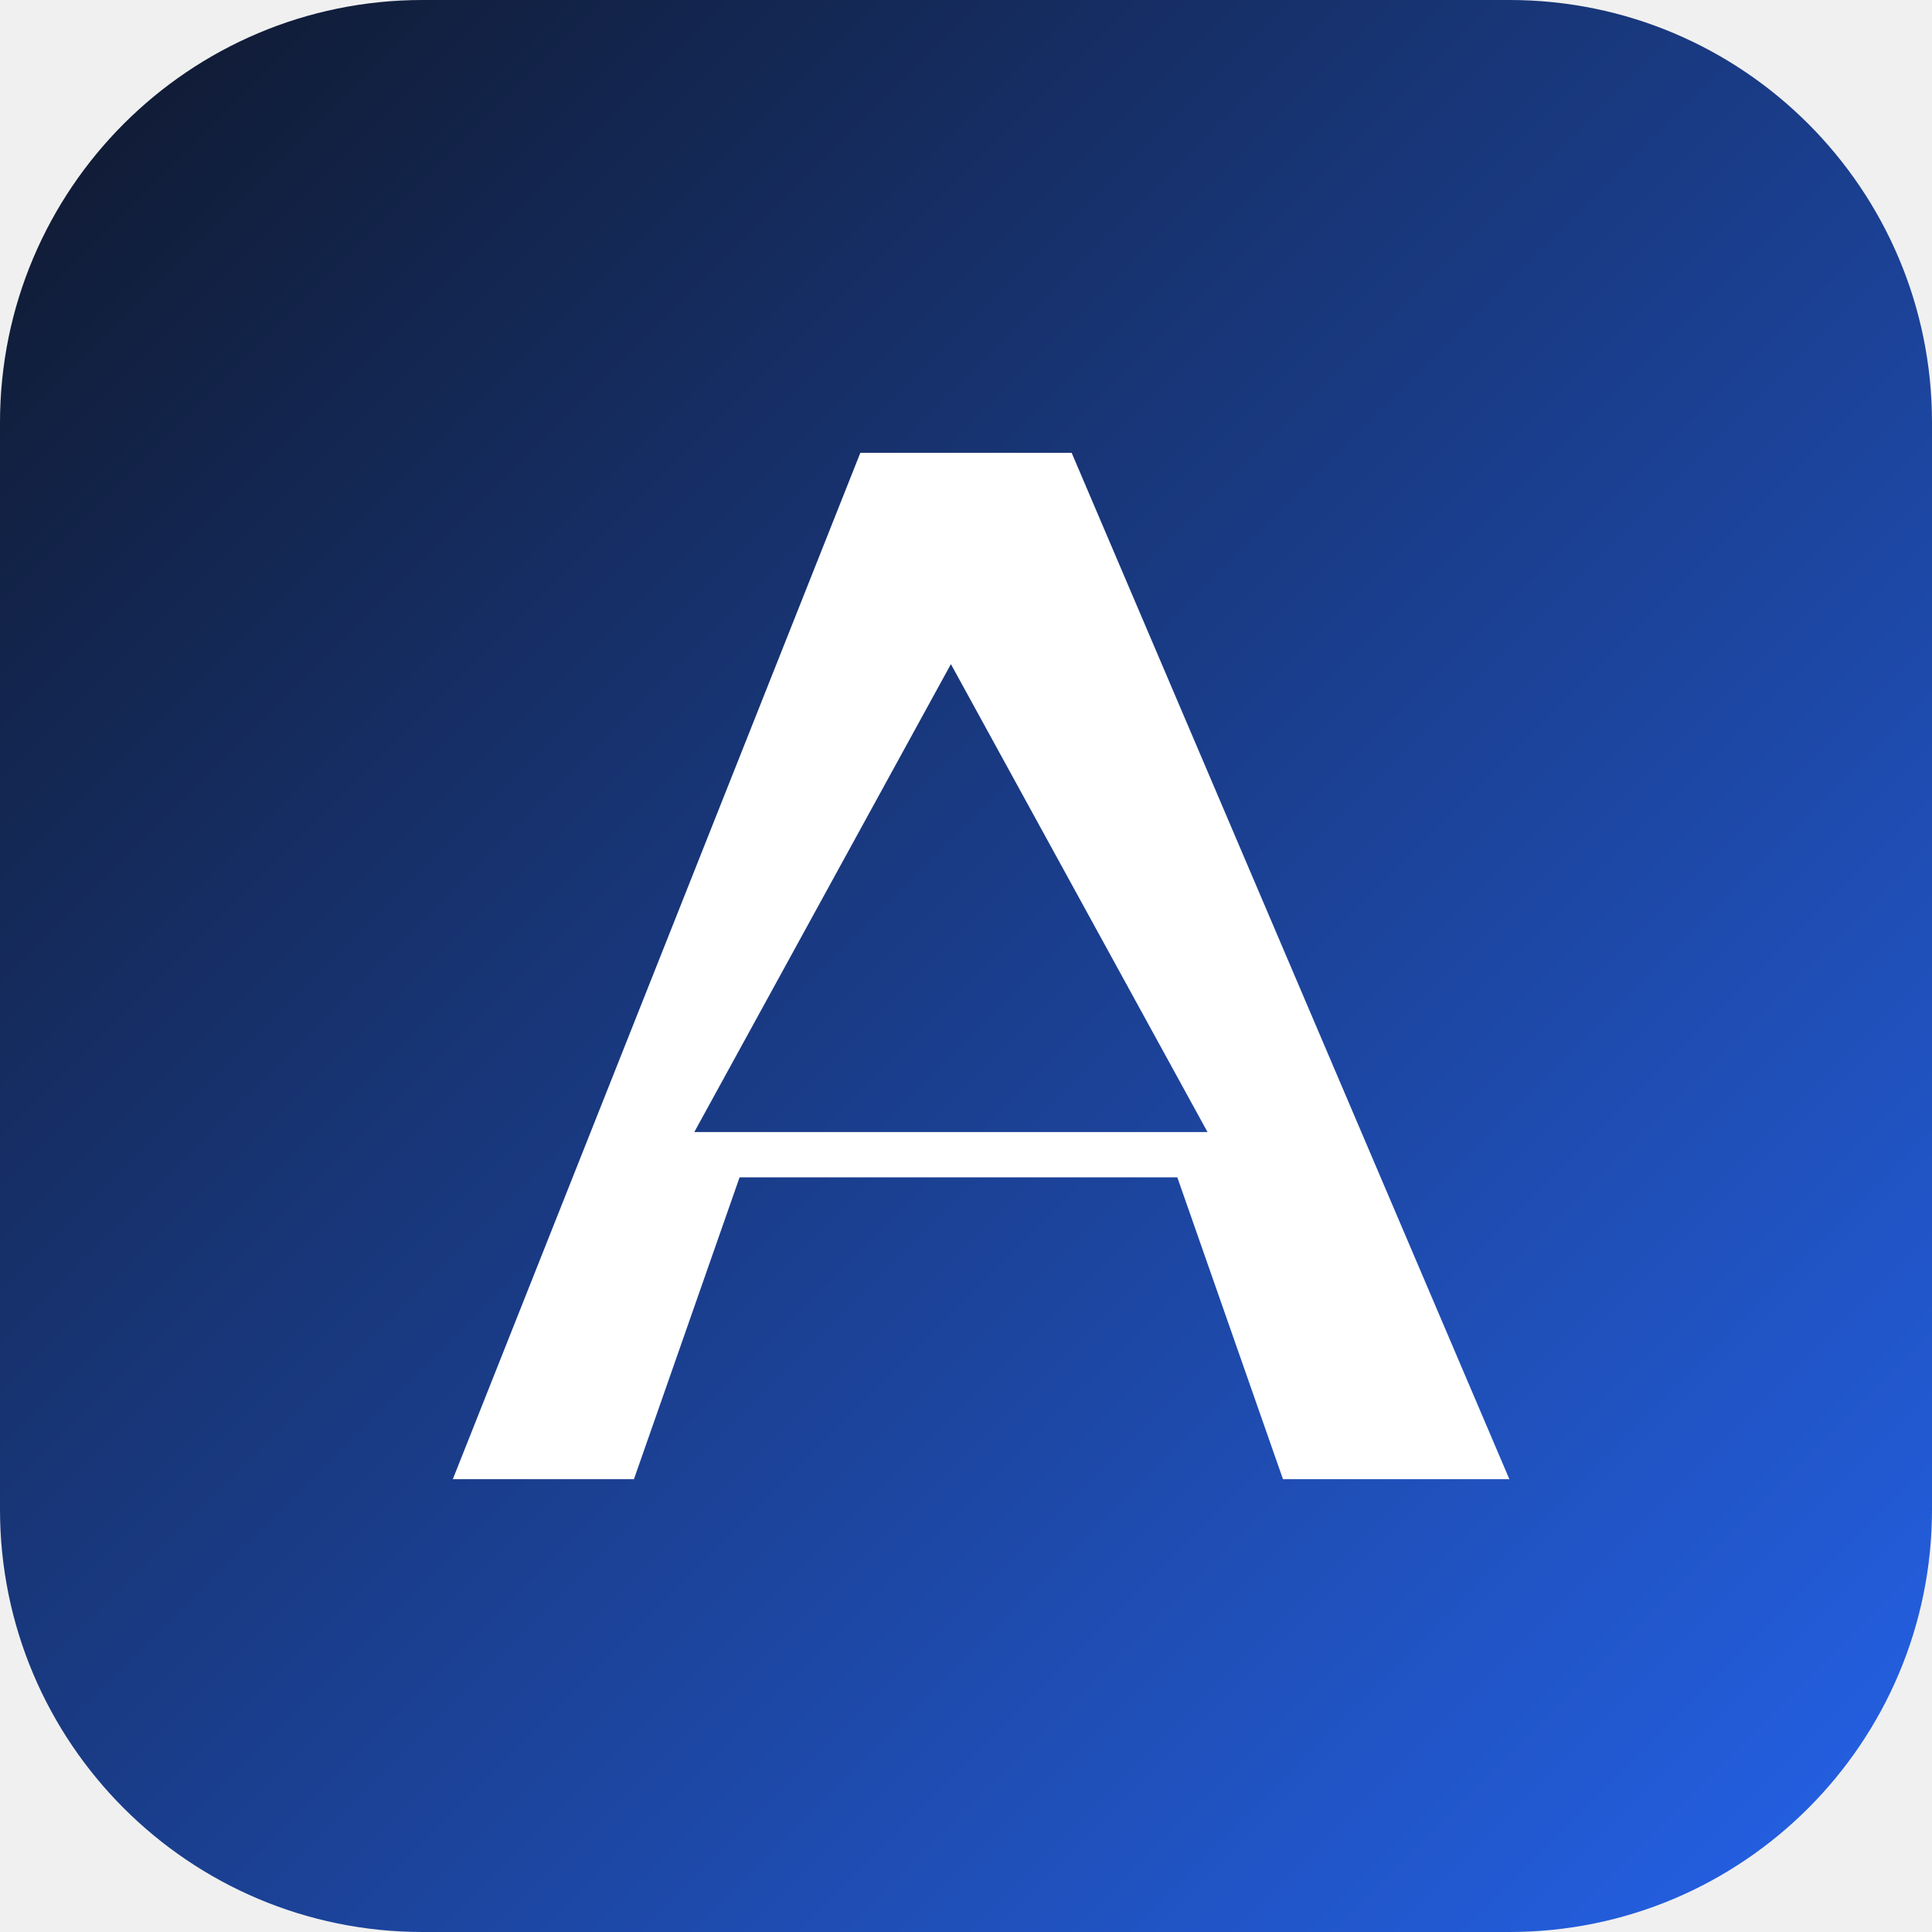
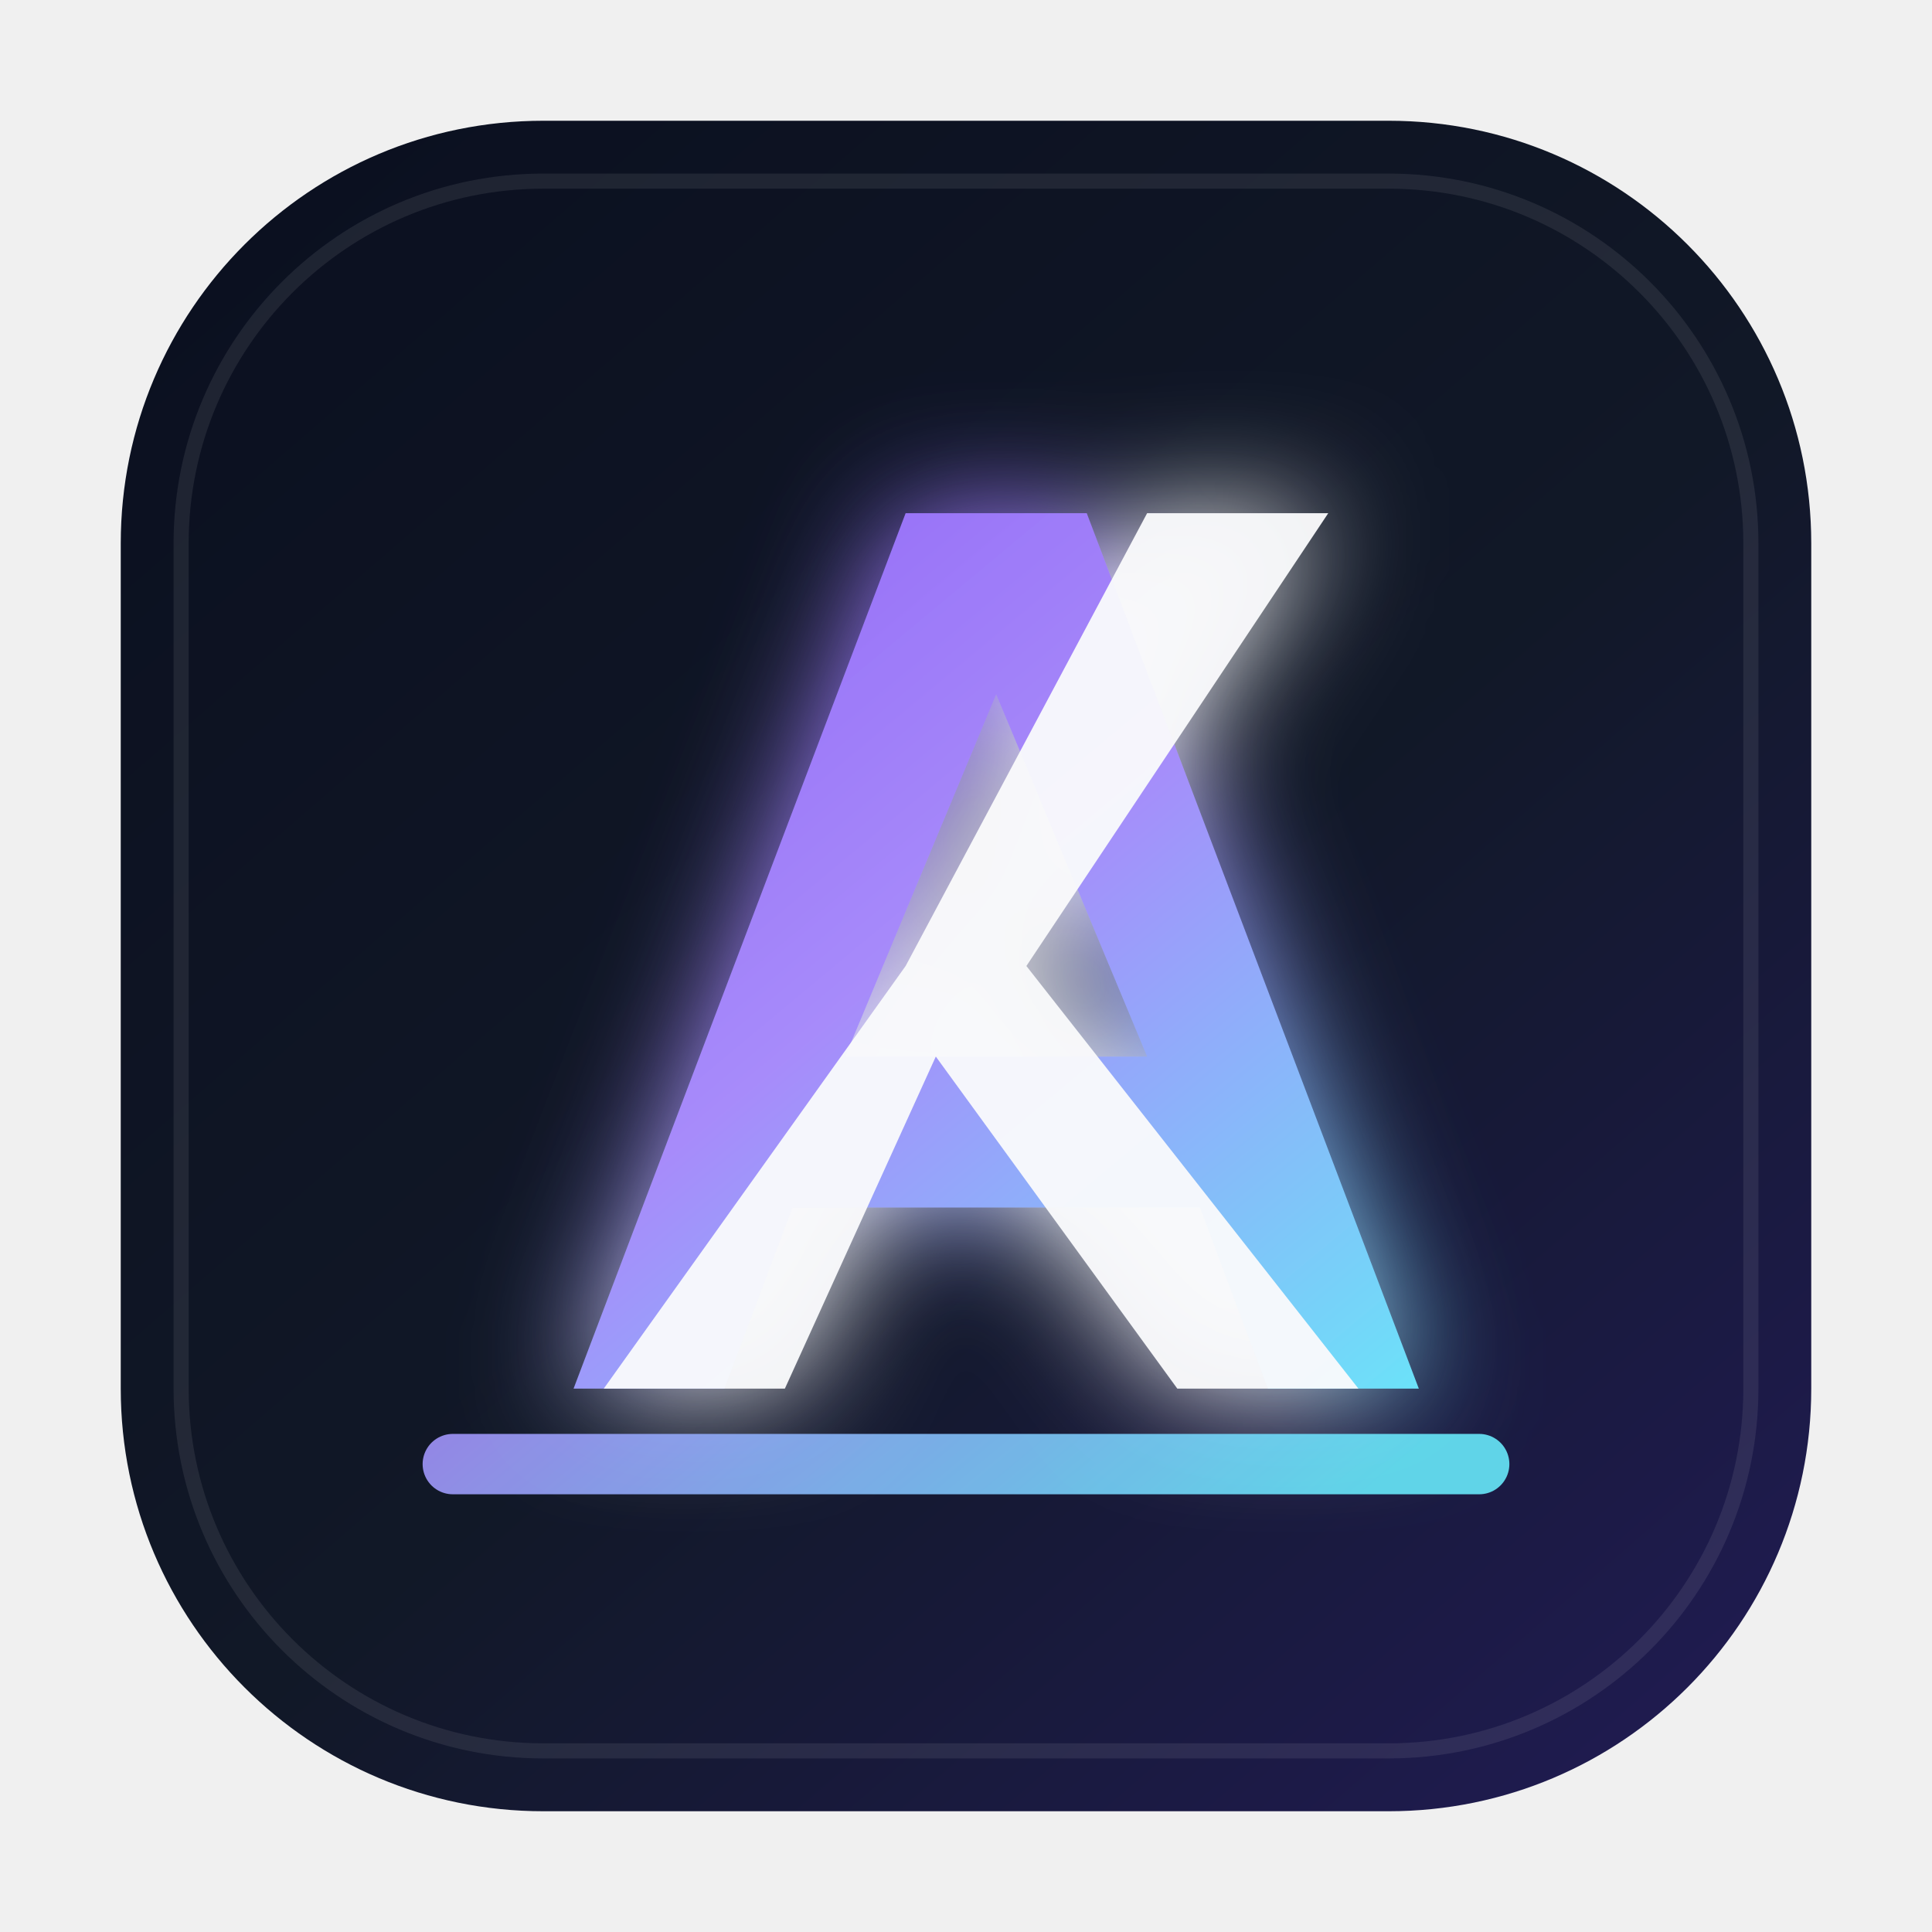
- <svg xmlns="http://www.w3.org/2000/svg" viewBox="0 0 64 64" role="img" aria-label="Amit Kaithwas favicon">
+ <svg xmlns="http://www.w3.org/2000/svg" viewBox="0 0 128 128" role="img" aria-label="Amit Kaithwas favicon">
  <defs>
-     <linearGradient id="bg" x1="0" y1="0" x2="1" y2="1">
-       <stop offset="0%" stop-color="#0f172a" />
-       <stop offset="100%" stop-color="#2563eb" />
+     <linearGradient id="bg" x1="18" y1="12" x2="108" y2="116" gradientUnits="userSpaceOnUse">
+       <stop offset="0%" stop-color="#0b1020" />
+       <stop offset="55%" stop-color="#111827" />
+       <stop offset="100%" stop-color="#1f1b4f" />
    </linearGradient>
+     <linearGradient id="accent" x1="34" y1="24" x2="94" y2="96" gradientUnits="userSpaceOnUse">
+       <stop offset="0%" stop-color="#8b5cf6" />
+       <stop offset="50%" stop-color="#a78bfa" />
+       <stop offset="100%" stop-color="#67e8f9" />
+     </linearGradient>
+     <radialGradient id="glow" cx="0" cy="0" r="1" gradientTransform="translate(86 28) rotate(130) scale(72)">
+       <stop offset="0%" stop-color="#8b5cf6" stop-opacity="0.55" />
+       <stop offset="100%" stop-color="#8b5cf6" stop-opacity="0" />
+     </radialGradient>
+     <filter id="softGlow" x="-30%" y="-30%" width="160%" height="160%">
+       <feGaussianBlur stdDeviation="4" result="blur" />
+       <feMerge>
+         <feMergeNode in="blur" />
+         <feMergeNode in="SourceGraphic" />
+       </feMerge>
+     </filter>
  </defs>
-   <rect width="64" height="64" rx="14" fill="url(#bg)" />
-   <path d="M15 49L28.5 15h7L50 49H42.5L39 39H24.5L21 49H15Zm25-11.5L31.5 22l-8.5 15.5h17Z" fill="#ffffff" />
+   <rect x="8" y="8" width="112" height="112" rx="28" fill="url(#bg)" />
+   <rect x="8" y="8" width="112" height="112" rx="28" fill="url(#glow)" />
+   <rect x="12" y="12" width="104" height="104" rx="24" fill="none" stroke="rgba(255,255,255,0.08)" />
+   <g filter="url(#softGlow)">
+     <path d="M38 92L60 34H72L94 92H84L79.5 80H52.5L48 92H38ZM56 70H76L66 46L56 70Z" fill="url(#accent)" />
+     <path d="M76 34H88L68 64L90 92H78L62 70L52 92H40L60 64L76 34Z" fill="#f8fafc" fill-opacity="0.96" />
+   </g>
+   <path d="M30 97H98" stroke="url(#accent)" stroke-width="4" stroke-linecap="round" opacity="0.9" />
</svg>
